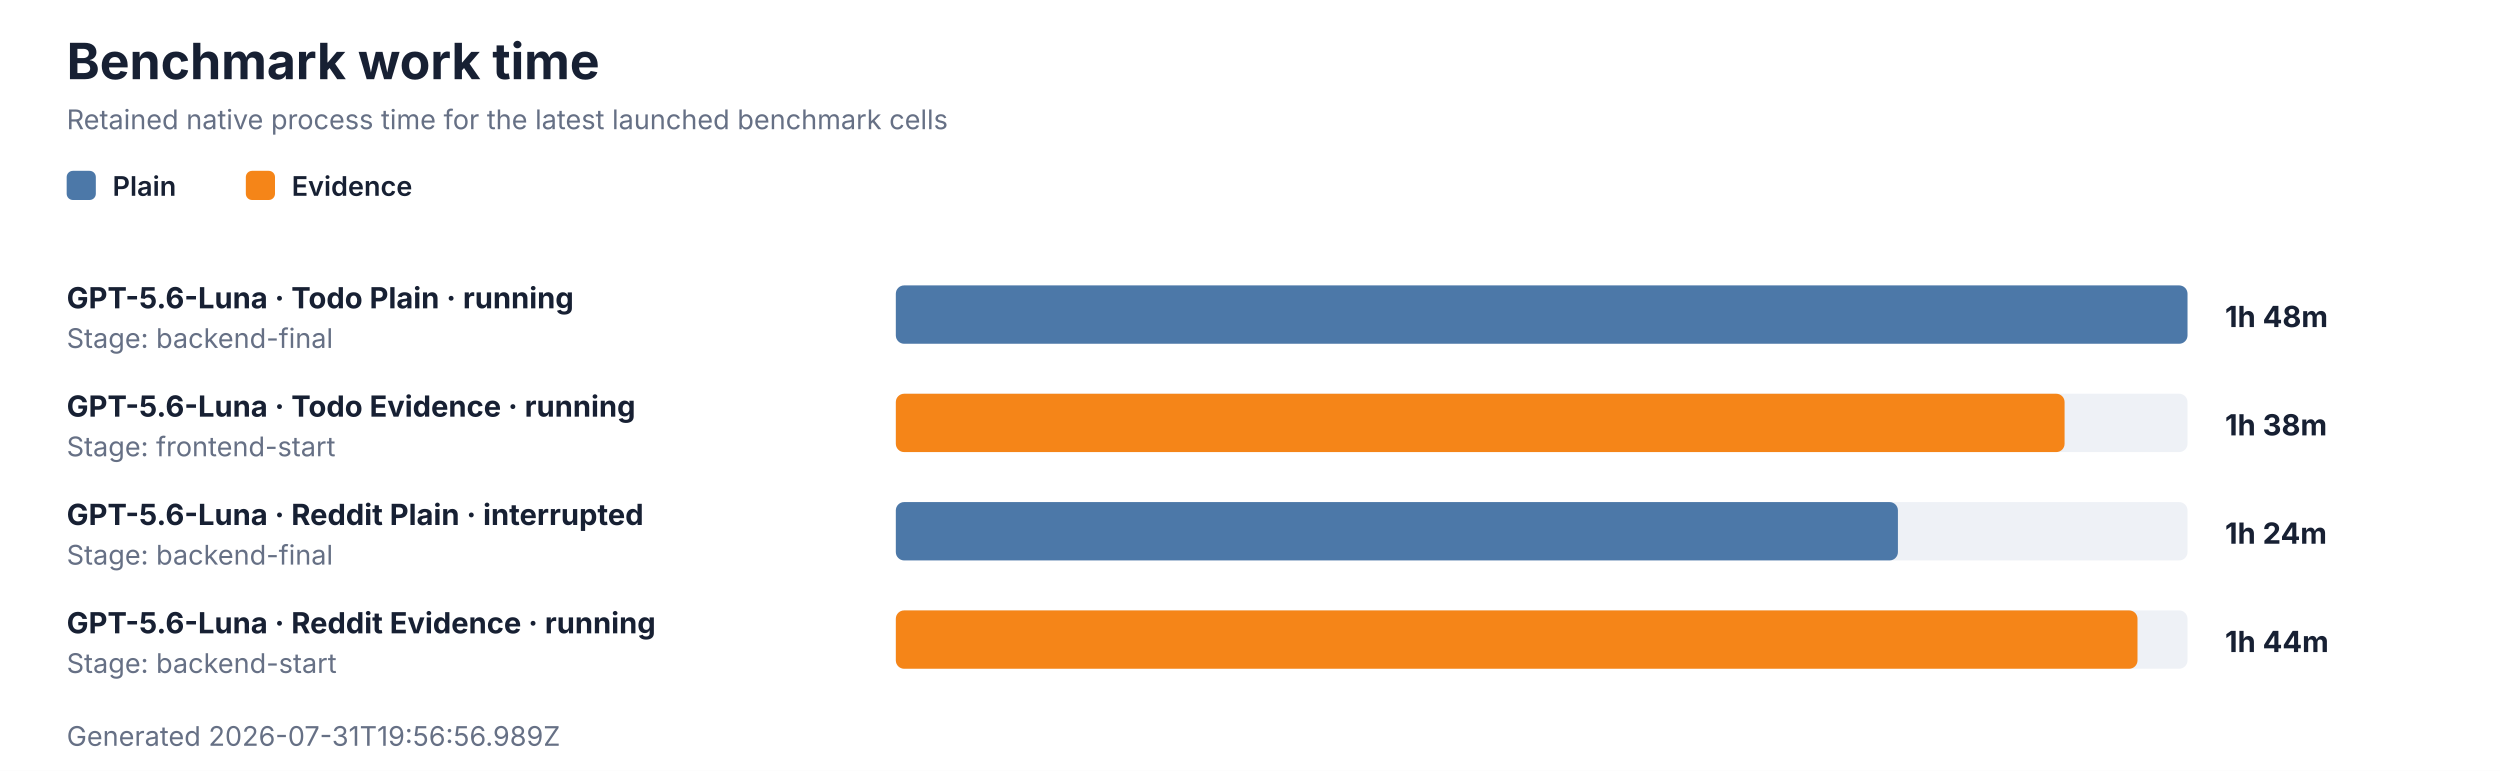
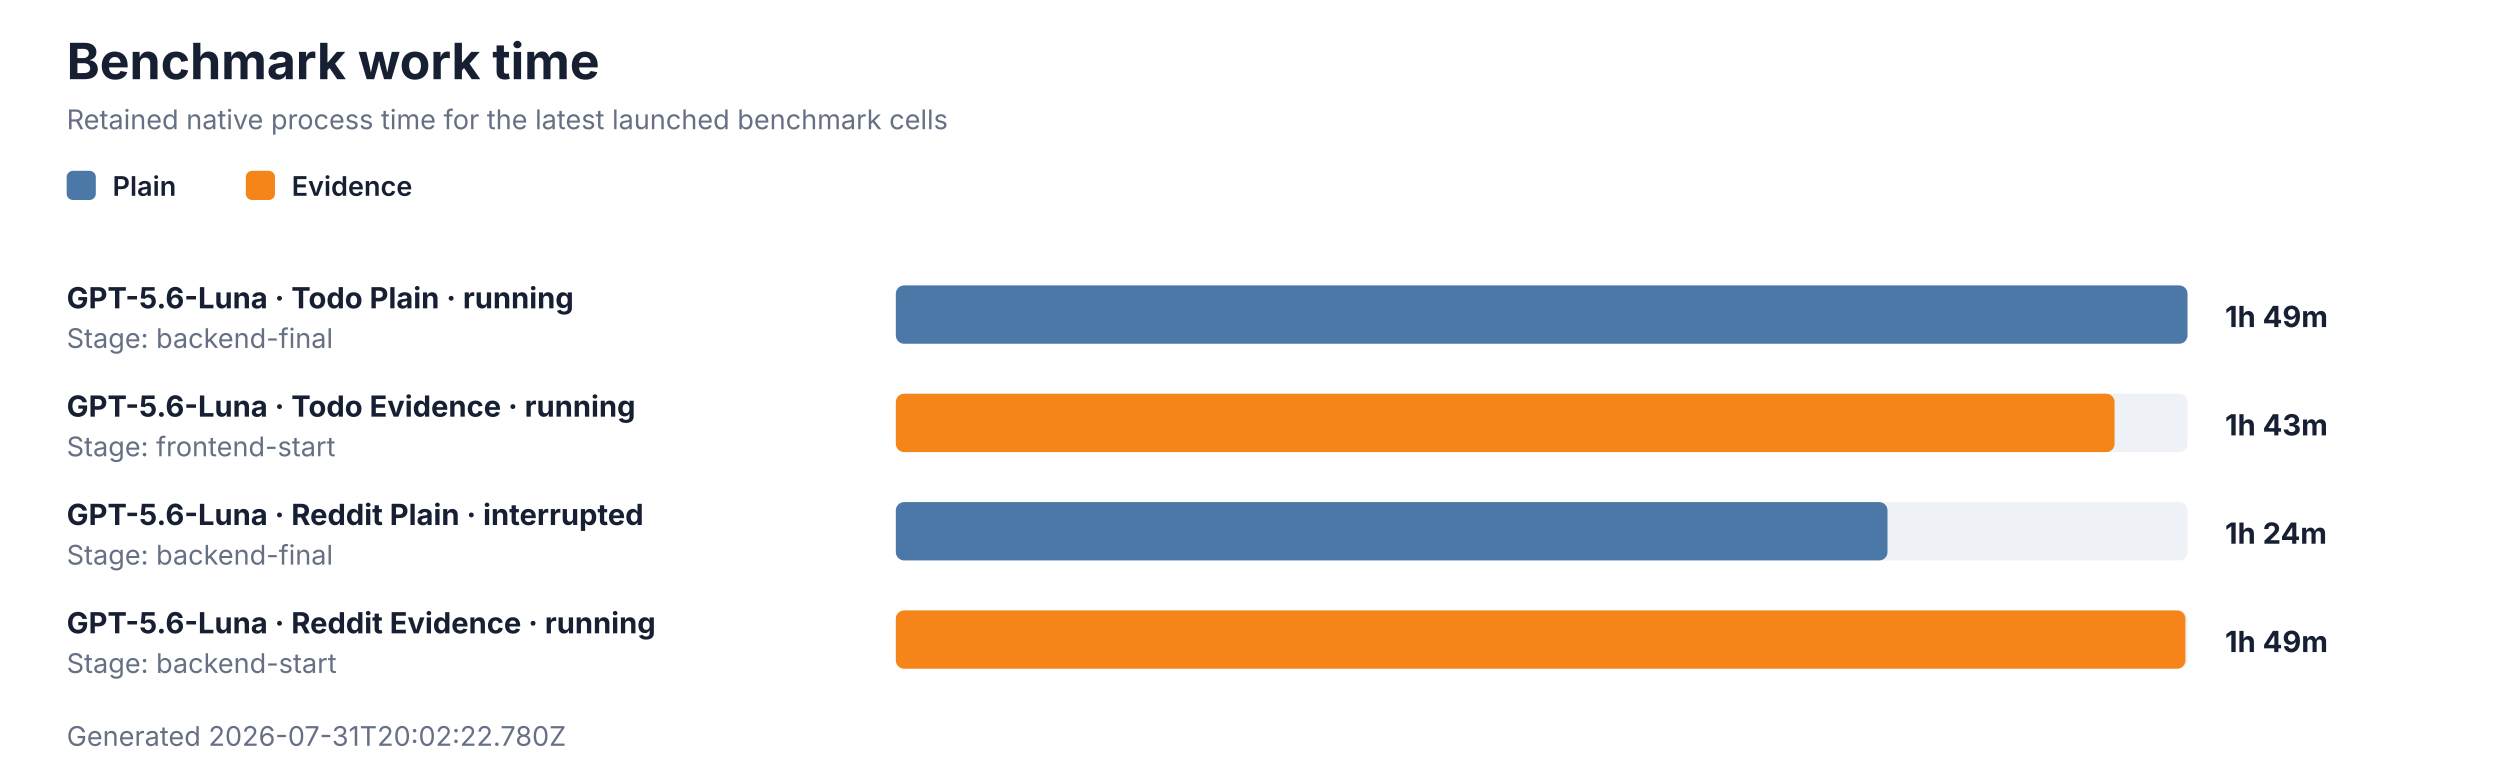
<svg xmlns="http://www.w3.org/2000/svg" role="img" aria-labelledby="title description" viewBox="0 0 1200 370" width="1200" height="370">
  <style>
  text { font-family: Inter, ui-sans-serif, system-ui, -apple-system, BlinkMacSystemFont, 'Segoe UI', sans-serif; fill: #172033; }
  .title { font-size: 24px; font-weight: 700; }
  .subtitle, .stage, .generated { font-size: 13px; fill: #667085; }
  .label { font-size: 14px; font-weight: 650; }
  .value { font-size: 14px; font-weight: 700; }
  .legend { font-size: 13px; font-weight: 600; }
  .empty { font-size: 15px; fill: #667085; }
  .track { fill: #eef1f6; }
</style>
  <rect width="1200" height="370" fill="#ffffff" />
  <text x="32" y="38" class="title">Benchmark work time</text>
  <text x="32" y="62" class="subtitle">Retained native process time for the latest launched benchmark cells</text>
  <rect x="32" y="82" width="14" height="14" rx="3" fill="#4c78a8" />
  <text x="54" y="94" class="legend">Plain</text>
  <rect x="118" y="82" width="14" height="14" rx="3" fill="#f58518" />
  <text x="140" y="94" class="legend">Evidence</text>
  <text x="32" y="148" class="label">GPT-5.6-Luna · Todo Plain · running</text>
  <text x="32" y="167" class="stage">Stage: backend-final</text>
  <rect x="430" y="137" width="620" height="28" rx="4" class="track" />
  <rect x="430" y="137" width="620" height="28" rx="4" fill="#4c78a8" />
-   <text x="1068" y="157" class="value">1h 48m</text>
+   <text x="1068" y="157" class="value">1h 49m</text>
  <text x="32" y="200" class="label">GPT-5.6-Luna · Todo Evidence · running</text>
  <text x="32" y="219" class="stage">Stage: frontend-start</text>
  <rect x="430" y="189" width="620" height="28" rx="4" class="track" />
-   <rect x="430" y="189" width="561" height="28" rx="4" fill="#f58518" />
-   <text x="1068" y="209" class="value">1h 38m</text>
+   <rect x="430" y="189" width="585" height="28" rx="4" fill="#f58518" />
+   <text x="1068" y="209" class="value">1h 43m</text>
  <text x="32" y="252" class="label">GPT-5.6-Luna · Reddit Plain · interrupted</text>
  <text x="32" y="271" class="stage">Stage: backend-final</text>
  <rect x="430" y="241" width="620" height="28" rx="4" class="track" />
-   <rect x="430" y="241" width="481" height="28" rx="4" fill="#4c78a8" />
+   <rect x="430" y="241" width="476" height="28" rx="4" fill="#4c78a8" />
  <text x="1068" y="261" class="value">1h 24m</text>
  <text x="32" y="304" class="label">GPT-5.6-Luna · Reddit Evidence · running</text>
  <text x="32" y="323" class="stage">Stage: backend-start</text>
  <rect x="430" y="293" width="620" height="28" rx="4" class="track" />
-   <rect x="430" y="293" width="596" height="28" rx="4" fill="#f58518" />
-   <text x="1068" y="313" class="value">1h 44m</text>
-   <text x="32" y="358" class="generated">Generated 2026-07-31T19:56:56.989Z</text>
+   <rect x="430" y="293" width="619" height="28" rx="4" fill="#f58518" />
+   <text x="1068" y="313" class="value">1h 49m</text>
+   <text x="32" y="358" class="generated">Generated 2026-07-31T20:02:22.780Z</text>
</svg>
